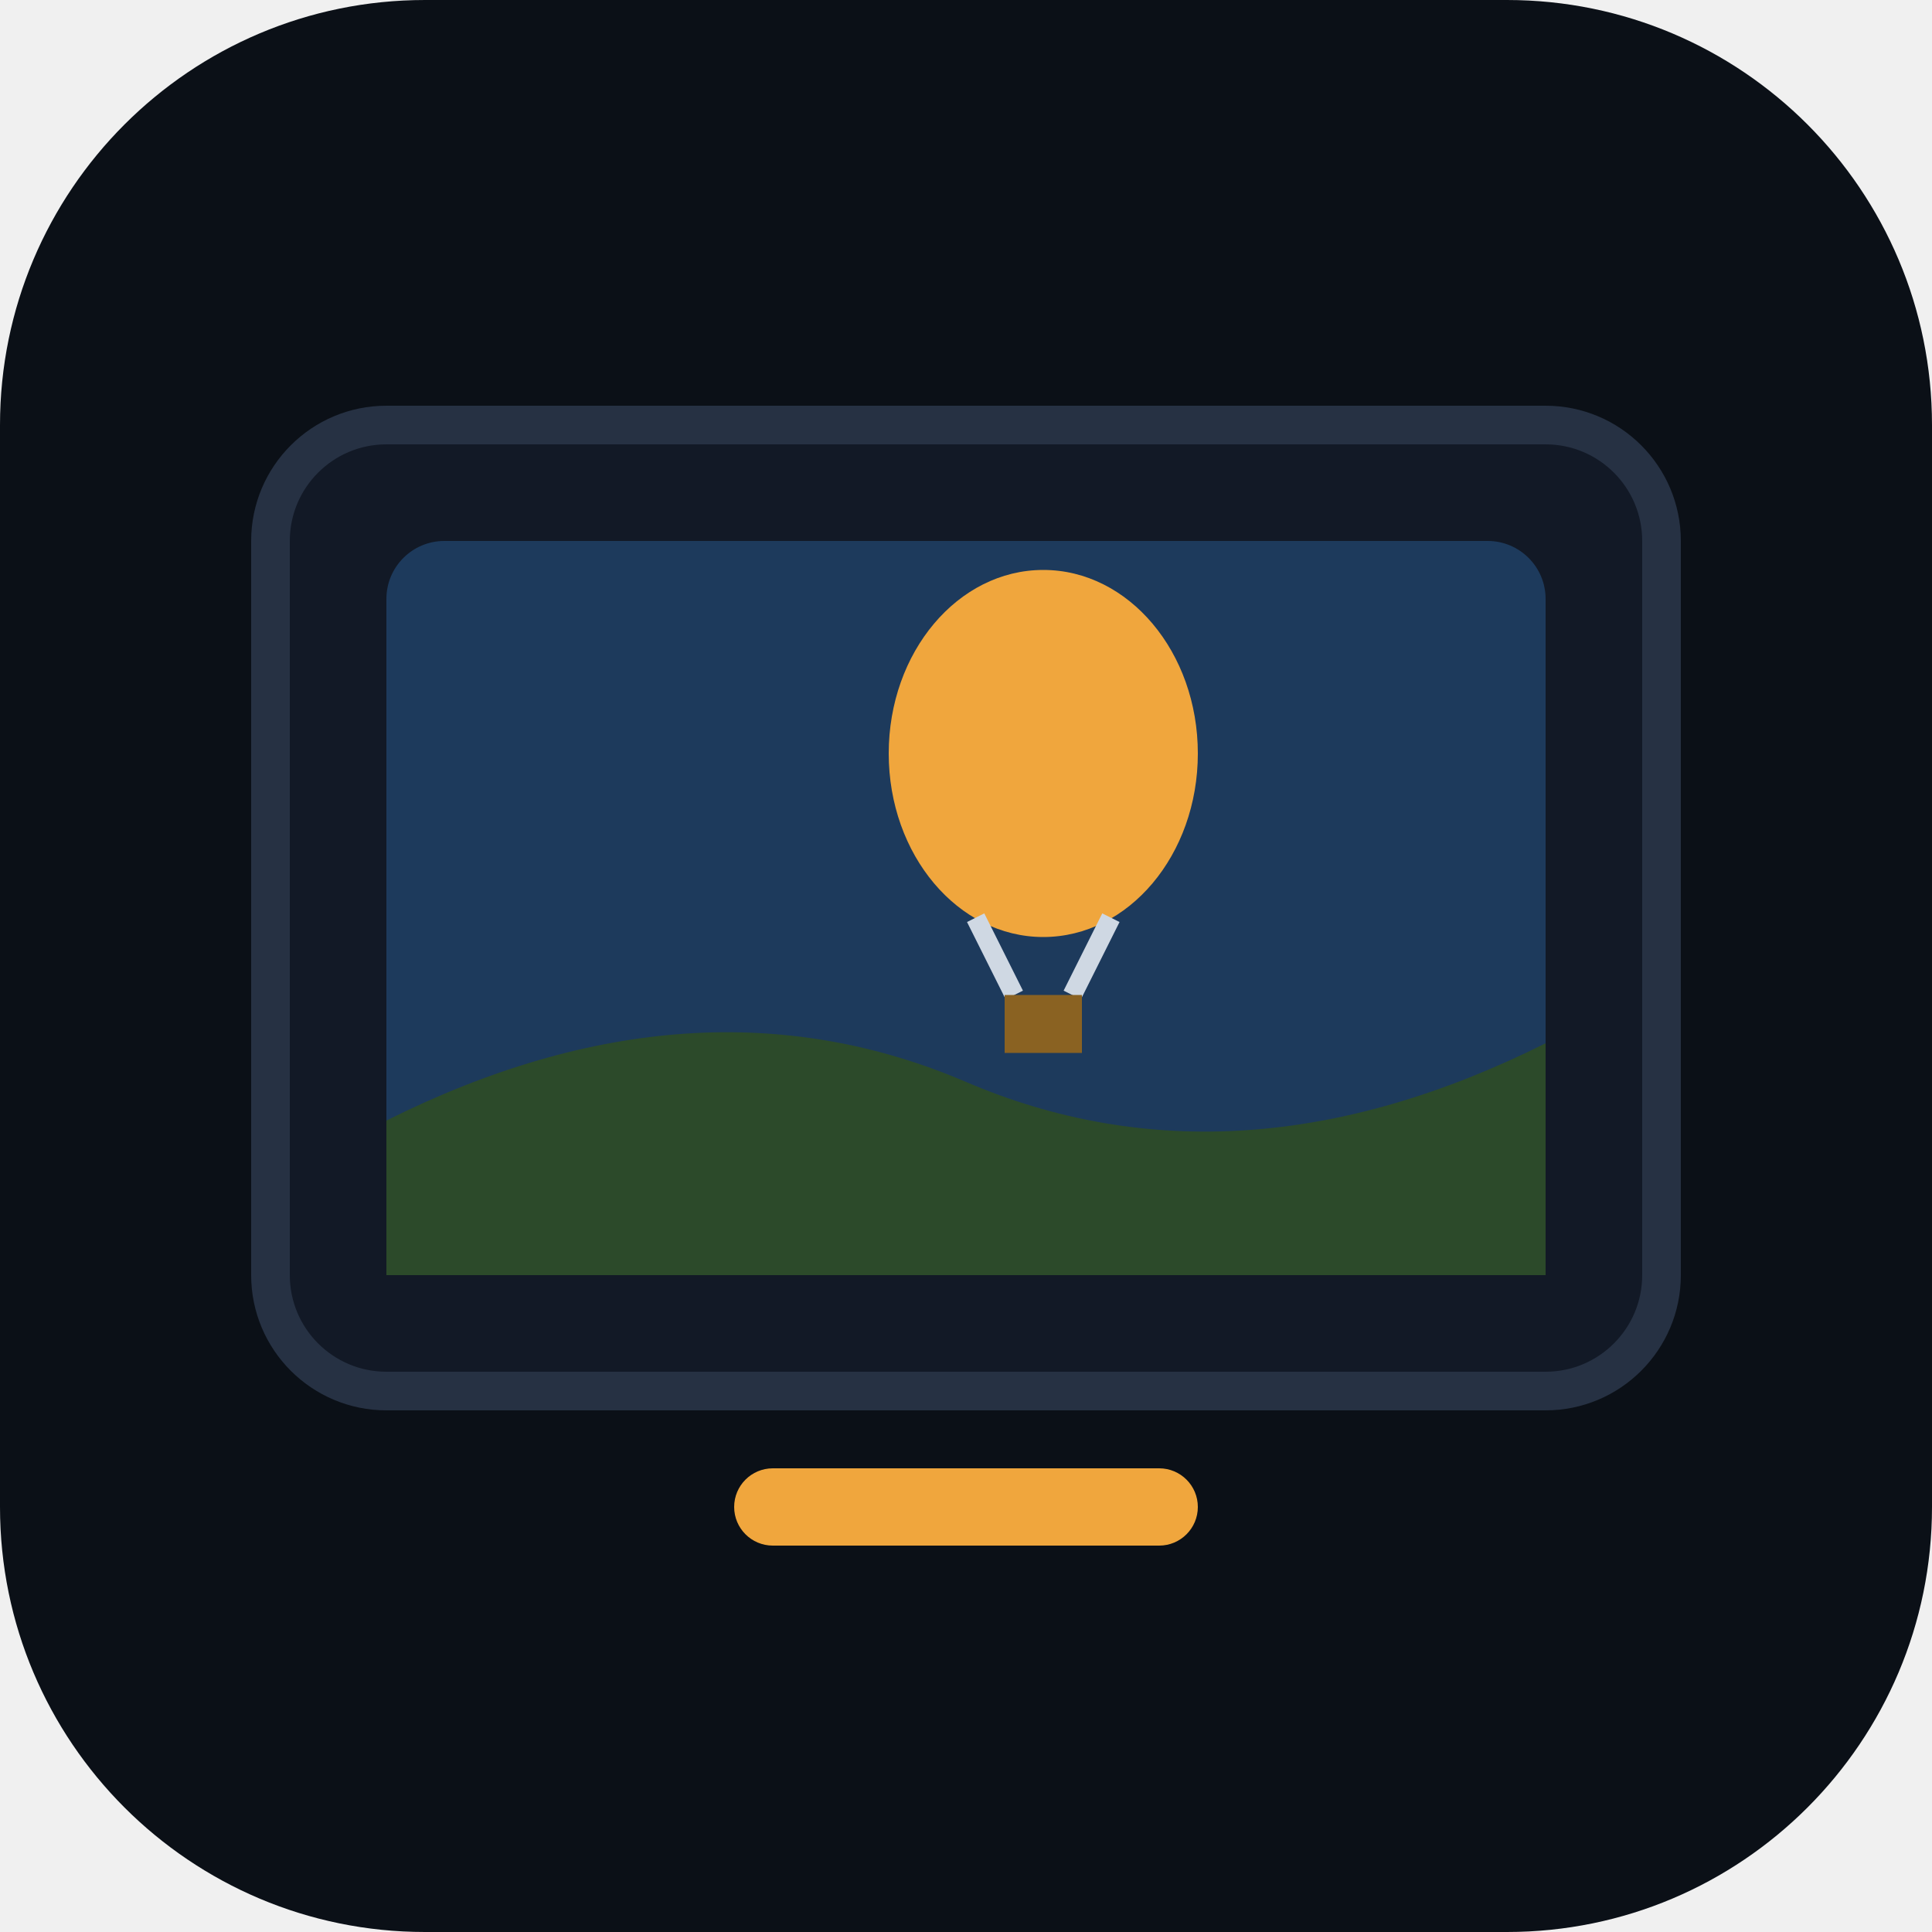
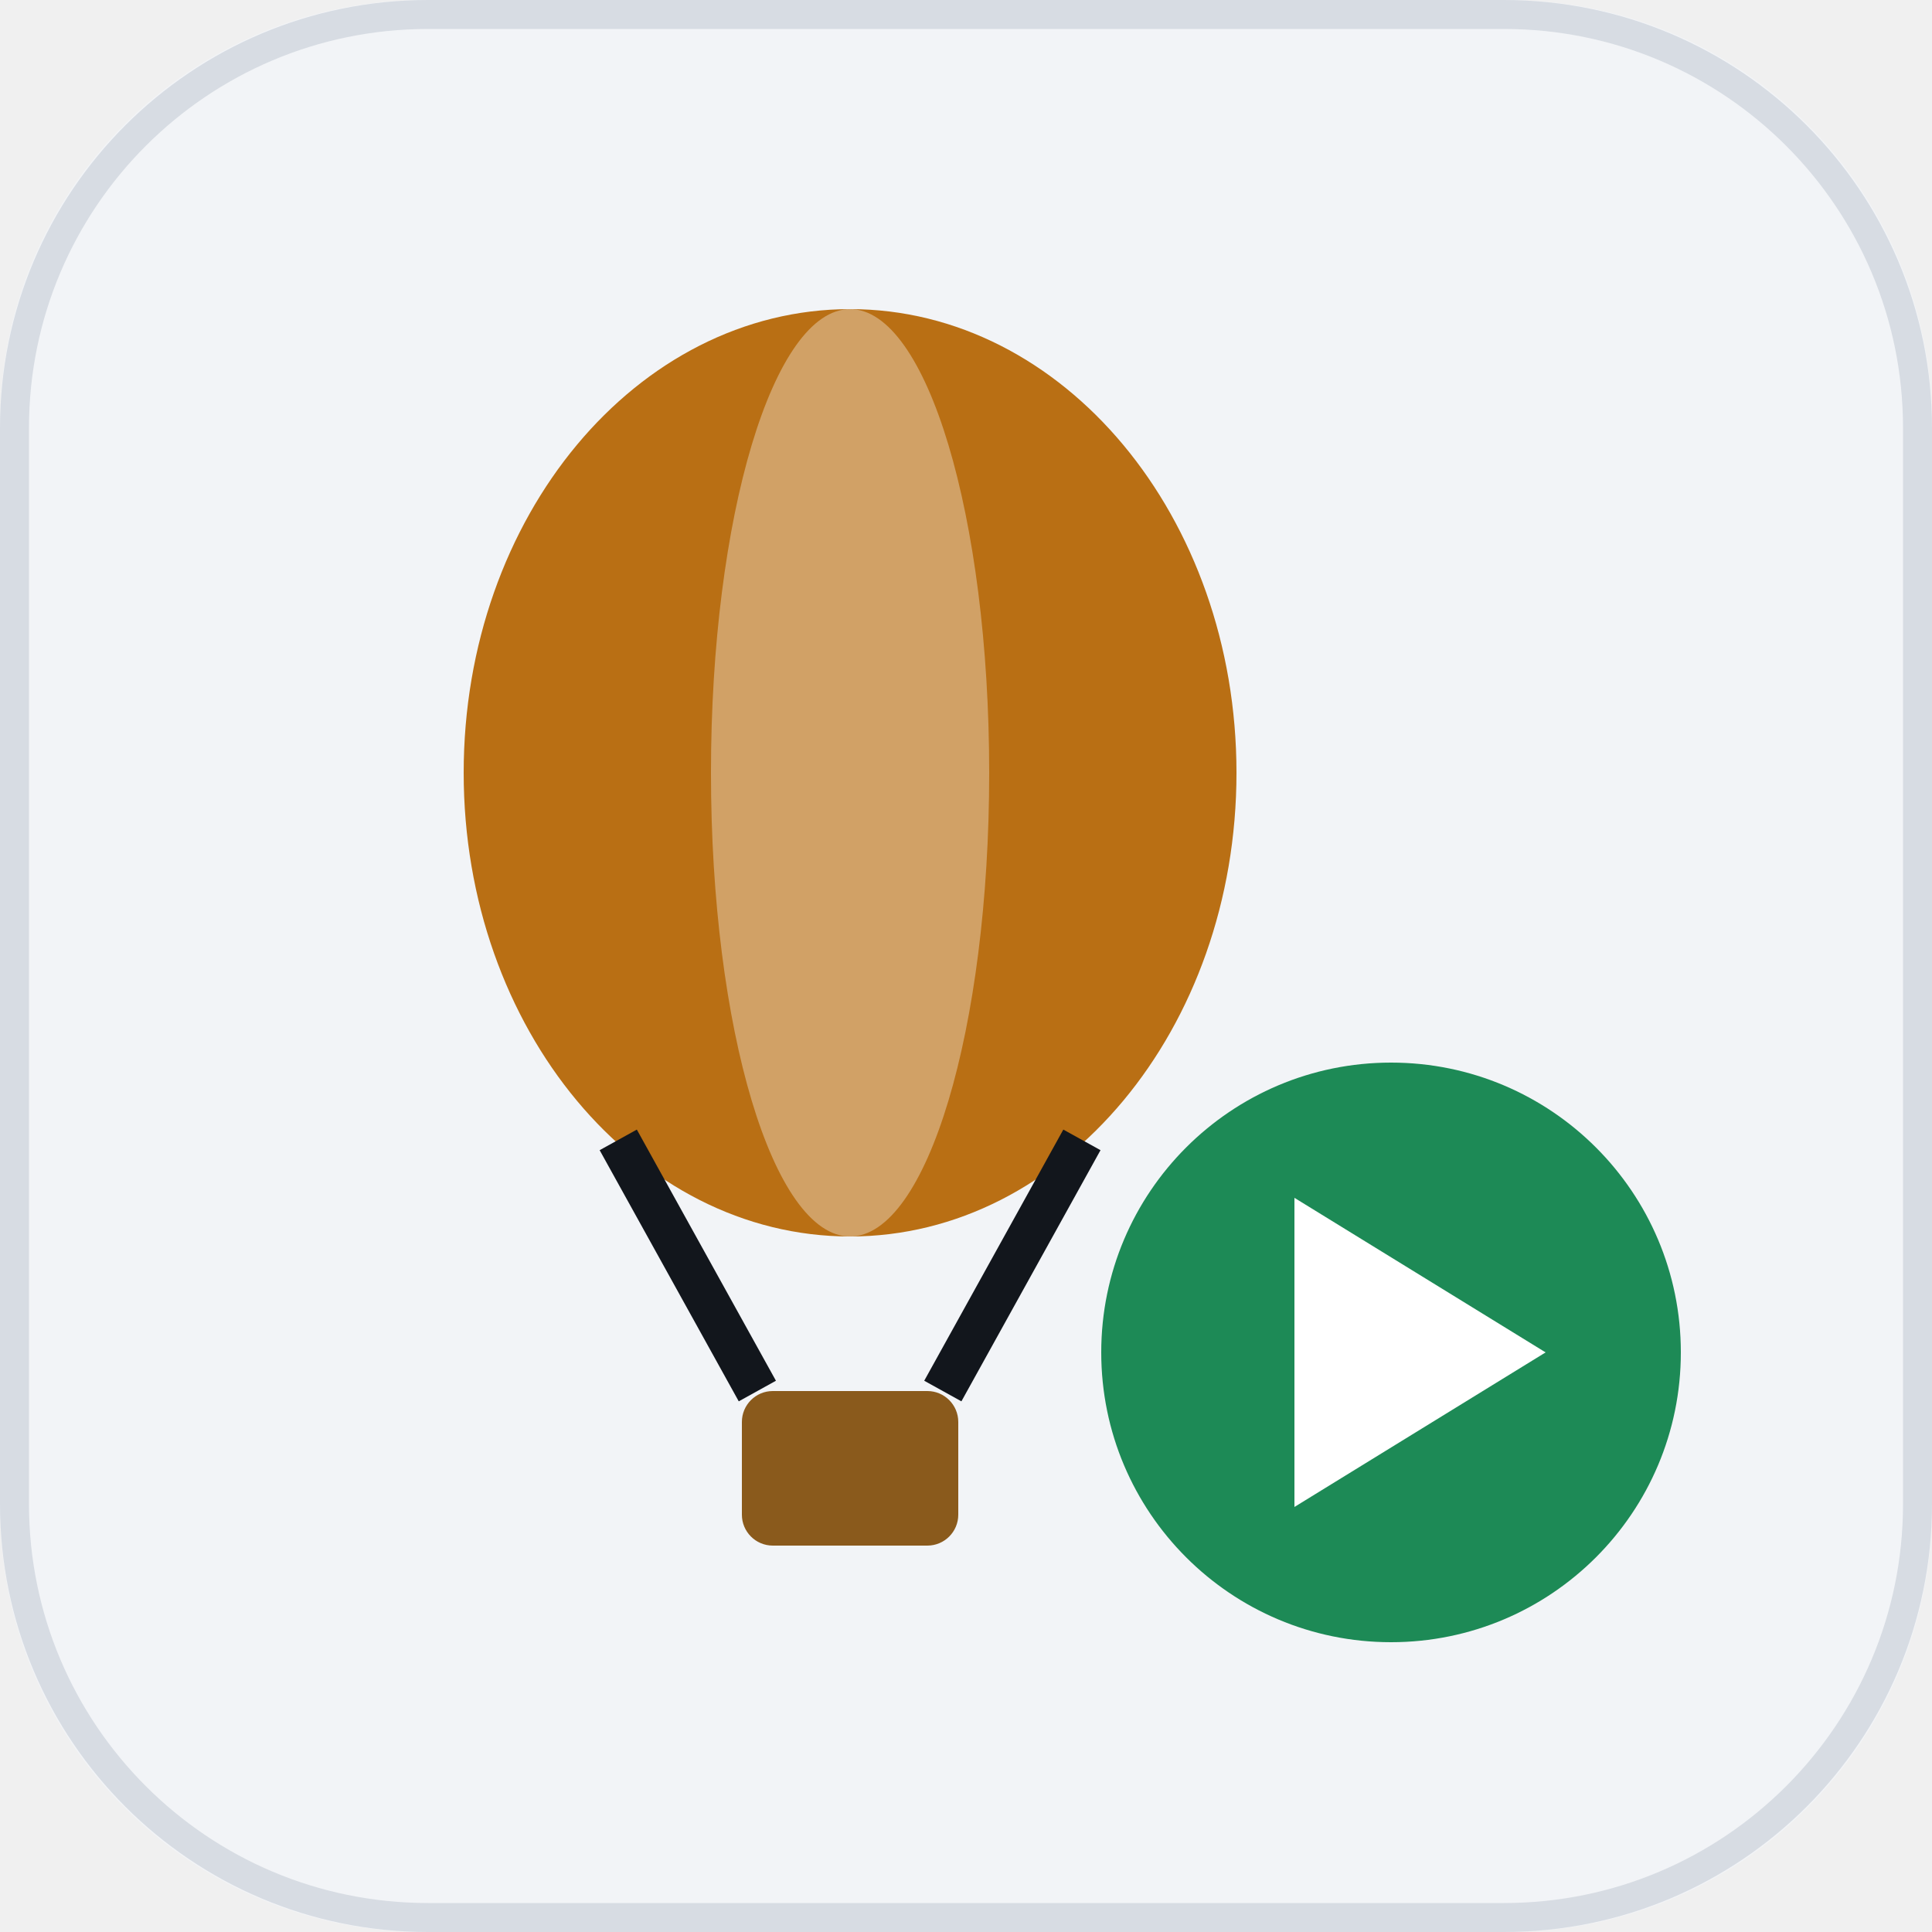
<svg xmlns="http://www.w3.org/2000/svg" viewBox="0 0 100 100" role="img" aria-label="Diashow">
-   <rect width="100" height="100" rx="22" fill="#0b1017" />
-   <rect x="14" y="22" width="72" height="50" rx="6" fill="#121926" stroke="#263143" stroke-width="2" />
-   <rect x="20" y="28" width="60" height="38" rx="3" fill="#1d3a5c" />
-   <path d="M20 58 Q36 50 50 56 T80 54 V66 H20Z" fill="#2c4a2a" />
-   <ellipse cx="54" cy="39" rx="8" ry="9.5" fill="#f0a63d" />
-   <path d="M50.5 47.5 L52.5 51.5 M57.5 47.5 L55.5 51.5" stroke="#cfd8e3" stroke-width="1" />
-   <rect x="52" y="51.5" width="4" height="3" fill="#8a6222" />
-   <rect x="38" y="76" width="24" height="4" rx="2" fill="#f0a63d" />
+   <rect width="100" height="100" rx="22" fill="#f2f4f7" />
+   <rect x=".75" y=".75" width="98.5" height="98.5" rx="21.4" fill="none" stroke="#d7dce3" stroke-width="1.5" />
+   <g transform="translate(44 40) scale(2.0)">
+     <ellipse cx="0" cy="0" rx="10" ry="12" fill="#b96f14" />
+     <ellipse cx="0" cy="0" rx="3.6" ry="12" fill="#ffffff" opacity=".35" />
+     <path d="M-6 9.5 L-2.4 16 M6 9.5 L2.4 16" stroke="#12161c" stroke-width="1.1" />
+     <rect x="-2.8" y="16" width="5.6" height="4" rx=".8" fill="#8a5a1c" />
+   </g>
+   <circle cx="72" cy="70" r="15" fill="#1d8a56" />
+   <path d="M67 62 L80 70 L67 78Z" fill="#ffffff" />
</svg>
